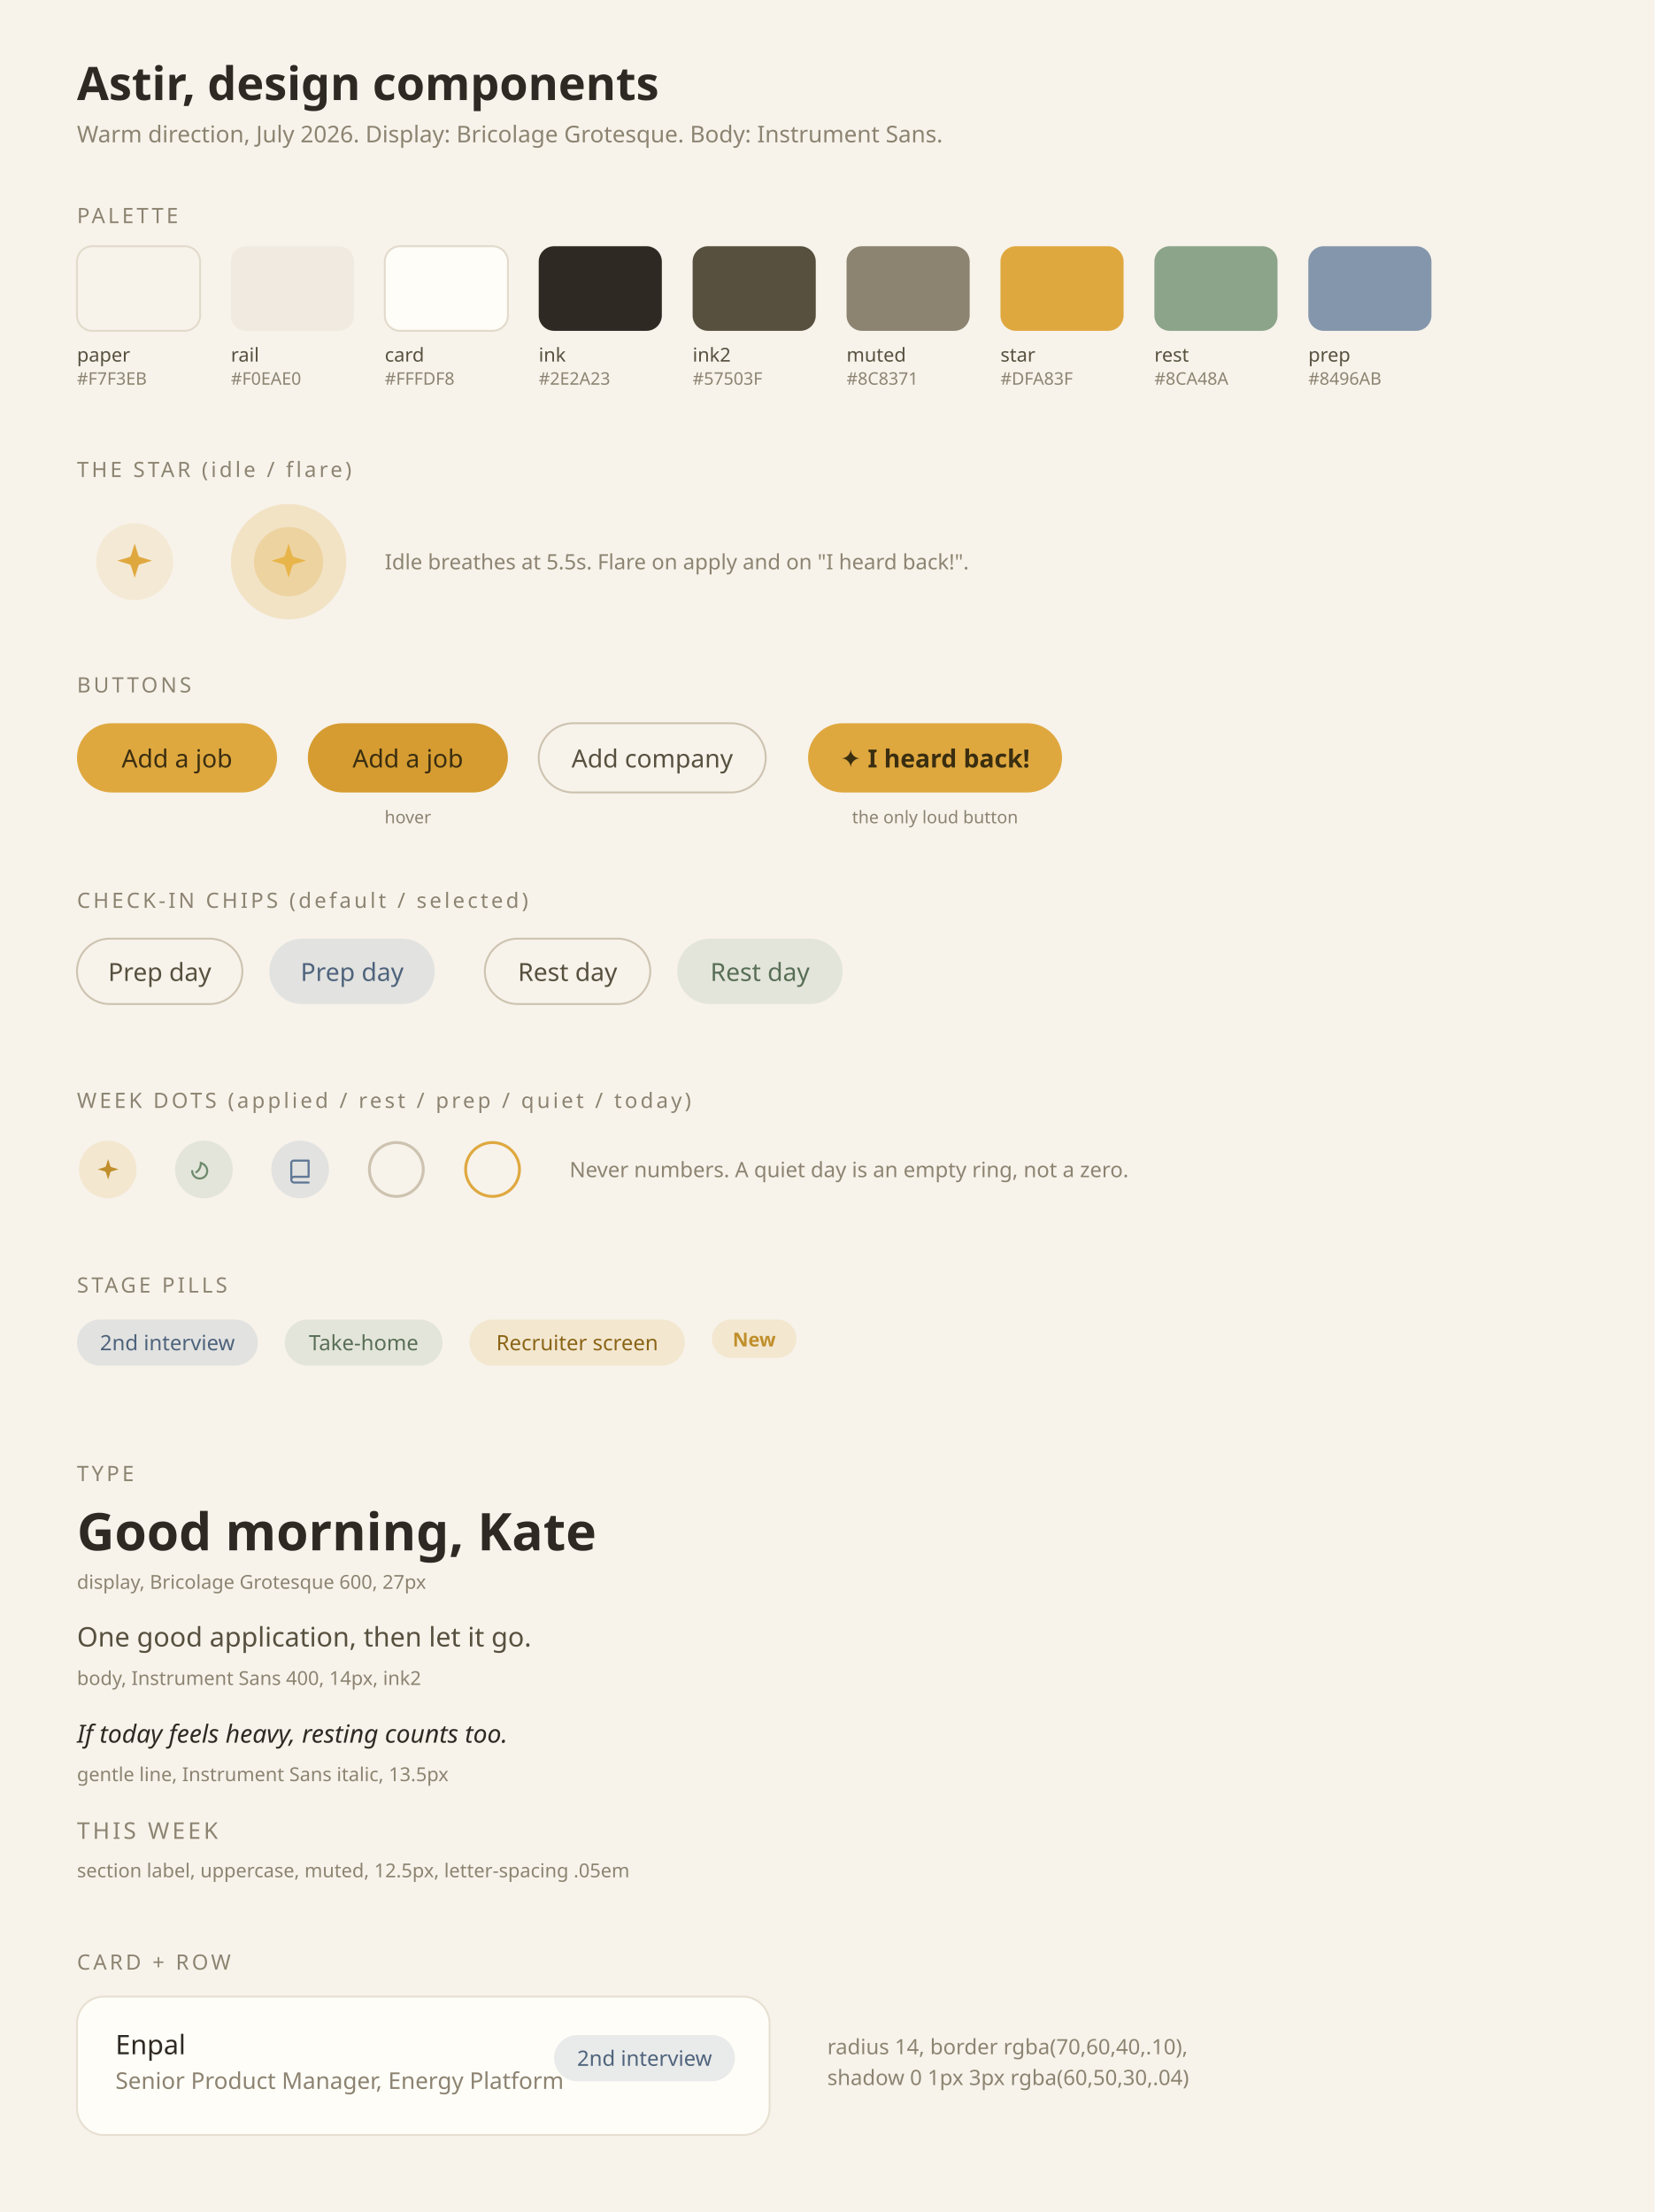
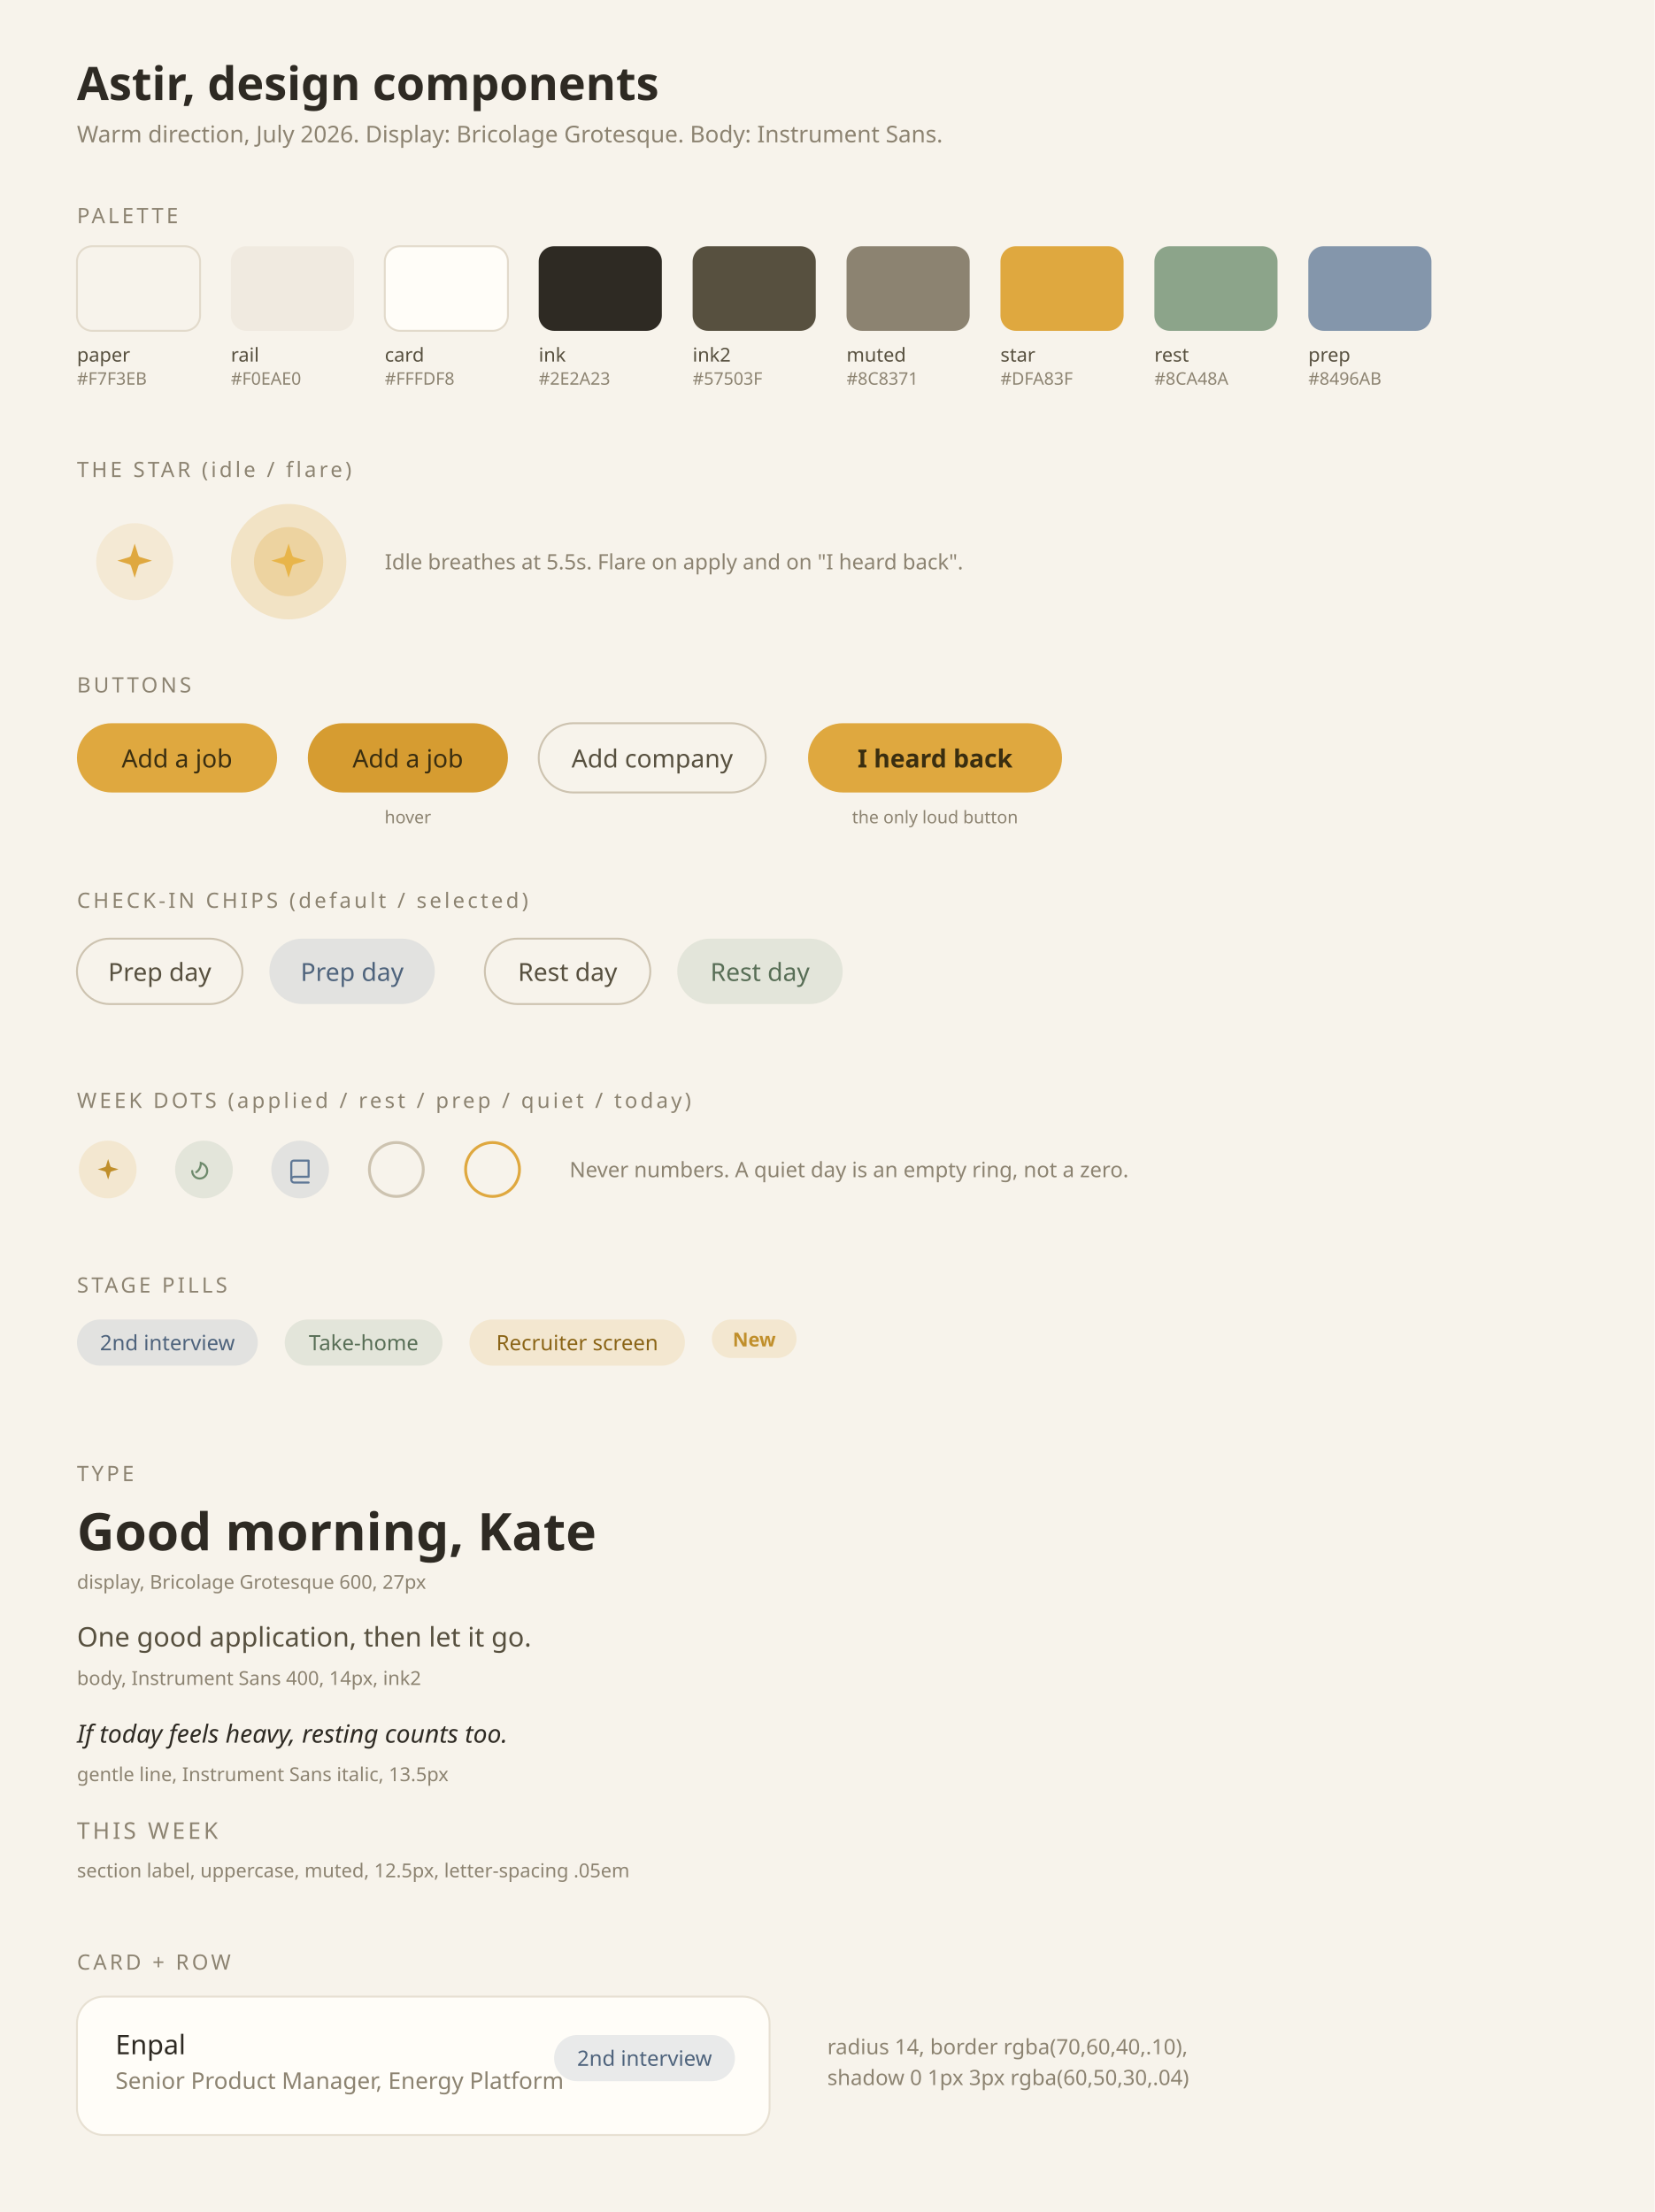
<svg xmlns="http://www.w3.org/2000/svg" viewBox="0 0 860 1150" font-family="Instrument Sans, system-ui, sans-serif">
  <rect width="860" height="1150" fill="#F7F3EB" />
  <text x="40" y="52" fill="#2E2A23" font-size="24" font-weight="600" font-family="Bricolage Grotesque, sans-serif">Astir, design components</text>
  <text x="40" y="74" fill="#8C8371" font-size="12">Warm direction, July 2026. Display: Bricolage Grotesque. Body: Instrument Sans.</text>
  <text x="40" y="116" fill="#8C8371" font-size="11" letter-spacing="1.5">PALETTE</text>
  <g>
    <rect x="40" y="128" width="64" height="44" rx="8" fill="#F7F3EB" stroke="#E2DACB" />
    <text x="40" y="188" fill="#57503F" font-size="10">paper</text>
    <text x="40" y="200" fill="#8C8371" font-size="9">#F7F3EB</text>
    <rect x="120" y="128" width="64" height="44" rx="8" fill="#F0EAE0" />
    <text x="120" y="188" fill="#57503F" font-size="10">rail</text>
    <text x="120" y="200" fill="#8C8371" font-size="9">#F0EAE0</text>
    <rect x="200" y="128" width="64" height="44" rx="8" fill="#FFFDF8" stroke="#E2DACB" />
    <text x="200" y="188" fill="#57503F" font-size="10">card</text>
    <text x="200" y="200" fill="#8C8371" font-size="9">#FFFDF8</text>
    <rect x="280" y="128" width="64" height="44" rx="8" fill="#2E2A23" />
    <text x="280" y="188" fill="#57503F" font-size="10">ink</text>
    <text x="280" y="200" fill="#8C8371" font-size="9">#2E2A23</text>
    <rect x="360" y="128" width="64" height="44" rx="8" fill="#57503F" />
    <text x="360" y="188" fill="#57503F" font-size="10">ink2</text>
    <text x="360" y="200" fill="#8C8371" font-size="9">#57503F</text>
    <rect x="440" y="128" width="64" height="44" rx="8" fill="#8C8371" />
    <text x="440" y="188" fill="#57503F" font-size="10">muted</text>
    <text x="440" y="200" fill="#8C8371" font-size="9">#8C8371</text>
    <rect x="520" y="128" width="64" height="44" rx="8" fill="#DFA83F" />
    <text x="520" y="188" fill="#57503F" font-size="10">star</text>
    <text x="520" y="200" fill="#8C8371" font-size="9">#DFA83F</text>
    <rect x="600" y="128" width="64" height="44" rx="8" fill="#8CA48A" />
    <text x="600" y="188" fill="#57503F" font-size="10">rest</text>
    <text x="600" y="200" fill="#8C8371" font-size="9">#8CA48A</text>
    <rect x="680" y="128" width="64" height="44" rx="8" fill="#8496AB" />
    <text x="680" y="188" fill="#57503F" font-size="10">prep</text>
    <text x="680" y="200" fill="#8C8371" font-size="9">#8496AB</text>
  </g>
  <text x="40" y="248" fill="#8C8371" font-size="11" letter-spacing="1.5">THE STAR (idle / flare)</text>
  <g id="star-idle">
    <circle cx="70" cy="292" r="20" fill="#DFA83F" opacity="0.14" />
    <path transform="translate(58,280) scale(1)" d="M12 2.6l1.9 6.1a1.4 1.4 0 0 0 .92.92L21 11.5l-6.18 1.88a1.4 1.4 0 0 0-.92.92L12 20.4l-1.9-6.1a1.4 1.4 0 0 0-.92-.92L3 11.5l6.18-1.88a1.4 1.4 0 0 0 .92-.92z" fill="#DFA83F" />
  </g>
  <g id="star-flare">
    <circle cx="150" cy="292" r="30" fill="#DFA83F" opacity="0.22" />
    <circle cx="150" cy="292" r="18" fill="#DFA83F" opacity="0.28" />
    <path transform="translate(138,280)" d="M12 2.6l1.9 6.1a1.4 1.4 0 0 0 .92.92L21 11.5l-6.18 1.88a1.4 1.4 0 0 0-.92.92L12 20.4l-1.9-6.1a1.4 1.4 0 0 0-.92-.92L3 11.5l6.18-1.88a1.4 1.4 0 0 0 .92-.92z" fill="#E8B54A" />
  </g>
-   <text x="200" y="296" fill="#8C8371" font-size="11">Idle breathes at 5.5s. Flare on apply and on "I heard back!".</text>
+   <text x="200" y="296" fill="#8C8371" font-size="11">Idle breathes at 5.5s. Flare on apply and on "I heard back".</text>
  <text x="40" y="360" fill="#8C8371" font-size="11" letter-spacing="1.5">BUTTONS</text>
  <g id="btn-solid">
    <rect x="40" y="376" width="104" height="36" rx="18" fill="#DFA83F" />
    <text x="92" y="399" fill="#3A2E10" font-size="13" font-weight="500" text-anchor="middle">Add a job</text>
  </g>
  <g id="btn-solid-hover">
    <rect x="160" y="376" width="104" height="36" rx="18" fill="#D69C31" />
    <text x="212" y="399" fill="#3A2E10" font-size="13" font-weight="500" text-anchor="middle">Add a job</text>
    <text x="212" y="428" fill="#8C8371" font-size="9" text-anchor="middle">hover</text>
  </g>
  <g id="btn-ghost">
    <rect x="280" y="376" width="118" height="36" rx="18" fill="none" stroke="#CDC3B0" />
    <text x="339" y="399" fill="#57503F" font-size="13" font-weight="500" text-anchor="middle">Add company</text>
  </g>
  <g id="btn-hero">
    <rect x="420" y="376" width="132" height="36" rx="18" fill="#DFA83F" />
-     <text x="486" y="399" fill="#3A2E10" font-size="13" font-weight="600" text-anchor="middle">✦  I heard back!</text>
+     <text x="486" y="399" fill="#3A2E10" font-size="13" font-weight="600" text-anchor="middle">I heard back</text>
    <text x="486" y="428" fill="#8C8371" font-size="9" text-anchor="middle">the only loud button</text>
  </g>
  <text x="40" y="472" fill="#8C8371" font-size="11" letter-spacing="1.5">CHECK-IN CHIPS (default / selected)</text>
  <g id="chip-prep">
    <rect x="40" y="488" width="86" height="34" rx="17" fill="none" stroke="#CDC3B0" />
    <text x="83" y="510" fill="#57503F" font-size="13" font-weight="500" text-anchor="middle">Prep day</text>
  </g>
  <g id="chip-prep-on">
    <rect x="140" y="488" width="86" height="34" rx="17" fill="#8496AB" opacity="0.18" />
    <text x="183" y="510" fill="#4E637C" font-size="13" font-weight="500" text-anchor="middle">Prep day</text>
  </g>
  <g id="chip-rest">
    <rect x="252" y="488" width="86" height="34" rx="17" fill="none" stroke="#CDC3B0" />
    <text x="295" y="510" fill="#57503F" font-size="13" font-weight="500" text-anchor="middle">Rest day</text>
  </g>
  <g id="chip-rest-on">
    <rect x="352" y="488" width="86" height="34" rx="17" fill="#8CA48A" opacity="0.18" />
    <text x="395" y="510" fill="#586E56" font-size="13" font-weight="500" text-anchor="middle">Rest day</text>
  </g>
  <text x="40" y="576" fill="#8C8371" font-size="11" letter-spacing="1.5">WEEK DOTS (applied / rest / prep / quiet / today)</text>
  <g id="dot-applied">
    <circle cx="56" cy="608" r="15" fill="#DFA83F" opacity="0.16" />
    <path transform="translate(49,601) scale(0.6)" d="M12 2.6l1.9 6.1a1.4 1.4 0 0 0 .92.92L21 11.5l-6.18 1.88a1.4 1.4 0 0 0-.92.92L12 20.4l-1.9-6.1a1.4 1.4 0 0 0-.92-.92L3 11.5l6.18-1.88a1.4 1.4 0 0 0 .92-.92z" fill="#C08F2B" />
  </g>
  <g id="dot-rest">
    <circle cx="106" cy="608" r="15" fill="#8CA48A" opacity="0.18" />
    <path transform="translate(99,601) scale(0.6)" d="M5 14c2.5-1.5 4-4.5 4-8 3 1 5.5 3.5 5.5 7 0 3.6-2.9 6.5-6.5 6.5S1.5 16.6 1.5 13" fill="none" stroke="#6E8A6C" stroke-width="1.8" stroke-linecap="round" />
  </g>
  <g id="dot-prep">
    <circle cx="156" cy="608" r="15" fill="#8496AB" opacity="0.18" />
    <path transform="translate(149,601) scale(0.6)" d="M4 19.5V6a2 2 0 0 1 2-2h13v14H6.5a2.5 2.5 0 0 0 0 5H19" fill="none" stroke="#5F7896" stroke-width="1.8" stroke-linecap="round" stroke-linejoin="round" />
  </g>
  <g id="dot-quiet">
    <circle cx="206" cy="608" r="14" fill="none" stroke="#CDC3B0" stroke-width="1.5" />
  </g>
  <g id="dot-today">
    <circle cx="256" cy="608" r="14" fill="none" stroke="#DFA83F" stroke-width="1.5" />
  </g>
  <text x="296" y="612" fill="#8C8371" font-size="11">Never numbers. A quiet day is an empty ring, not a zero.</text>
  <text x="40" y="672" fill="#8C8371" font-size="11" letter-spacing="1.5">STAGE PILLS</text>
  <g id="pill-interview">
    <rect x="40" y="686" width="94" height="24" rx="12" fill="#8496AB" opacity="0.18" />
    <text x="87" y="702" fill="#4E637C" font-size="11" font-weight="500" text-anchor="middle">2nd interview</text>
  </g>
  <g id="pill-takehome">
    <rect x="148" y="686" width="82" height="24" rx="12" fill="#8CA48A" opacity="0.18" />
    <text x="189" y="702" fill="#586E56" font-size="11" font-weight="500" text-anchor="middle">Take-home</text>
  </g>
  <g id="pill-screen">
    <rect x="244" y="686" width="112" height="24" rx="12" fill="#DFA83F" opacity="0.16" />
    <text x="300" y="702" fill="#8A6416" font-size="11" font-weight="500" text-anchor="middle">Recruiter screen</text>
  </g>
  <g id="pill-new">
    <rect x="370" y="686" width="44" height="20" rx="10" fill="#DFA83F" opacity="0.16" />
    <text x="392" y="700" fill="#C08F2B" font-size="10" font-weight="600" text-anchor="middle">New</text>
  </g>
  <text x="40" y="770" fill="#8C8371" font-size="11" letter-spacing="1.5">TYPE</text>
  <text x="40" y="806" fill="#2E2A23" font-size="27" font-weight="600" font-family="Bricolage Grotesque, sans-serif">Good morning, Kate</text>
  <text x="40" y="826" fill="#8C8371" font-size="10">display, Bricolage Grotesque 600, 27px</text>
  <text x="40" y="856" fill="#57503F" font-size="14">One good application, then let it go.</text>
  <text x="40" y="876" fill="#8C8371" font-size="10">body, Instrument Sans 400, 14px, ink2</text>
  <text x="40" y="906" fill="#2E2A23" font-size="13" font-style="italic">If today feels heavy, resting counts too.</text>
  <text x="40" y="926" fill="#8C8371" font-size="10">gentle line, Instrument Sans italic, 13.5px</text>
  <text x="40" y="956" fill="#8C8371" font-size="12" letter-spacing="1.5">THIS WEEK</text>
  <text x="40" y="976" fill="#8C8371" font-size="10">section label, uppercase, muted, 12.5px, letter-spacing .05em</text>
  <text x="40" y="1024" fill="#8C8371" font-size="11" letter-spacing="1.5">CARD + ROW</text>
  <g id="card">
    <rect x="40" y="1038" width="360" height="72" rx="14" fill="#FFFDF8" stroke="#E7E0D2" />
    <text x="60" y="1068" fill="#2E2A23" font-size="14" font-weight="500">Enpal</text>
    <text x="60" y="1086" fill="#8C8371" font-size="12">Senior Product Manager, Energy Platform</text>
    <rect x="288" y="1058" width="94" height="24" rx="12" fill="#8496AB" opacity="0.18" />
    <text x="335" y="1074" fill="#4E637C" font-size="11" font-weight="500" text-anchor="middle">2nd interview</text>
  </g>
  <text x="430" y="1068" fill="#8C8371" font-size="11">radius 14, border rgba(70,60,40,.10),</text>
  <text x="430" y="1084" fill="#8C8371" font-size="11">shadow 0 1px 3px rgba(60,50,30,.04)</text>
</svg>
